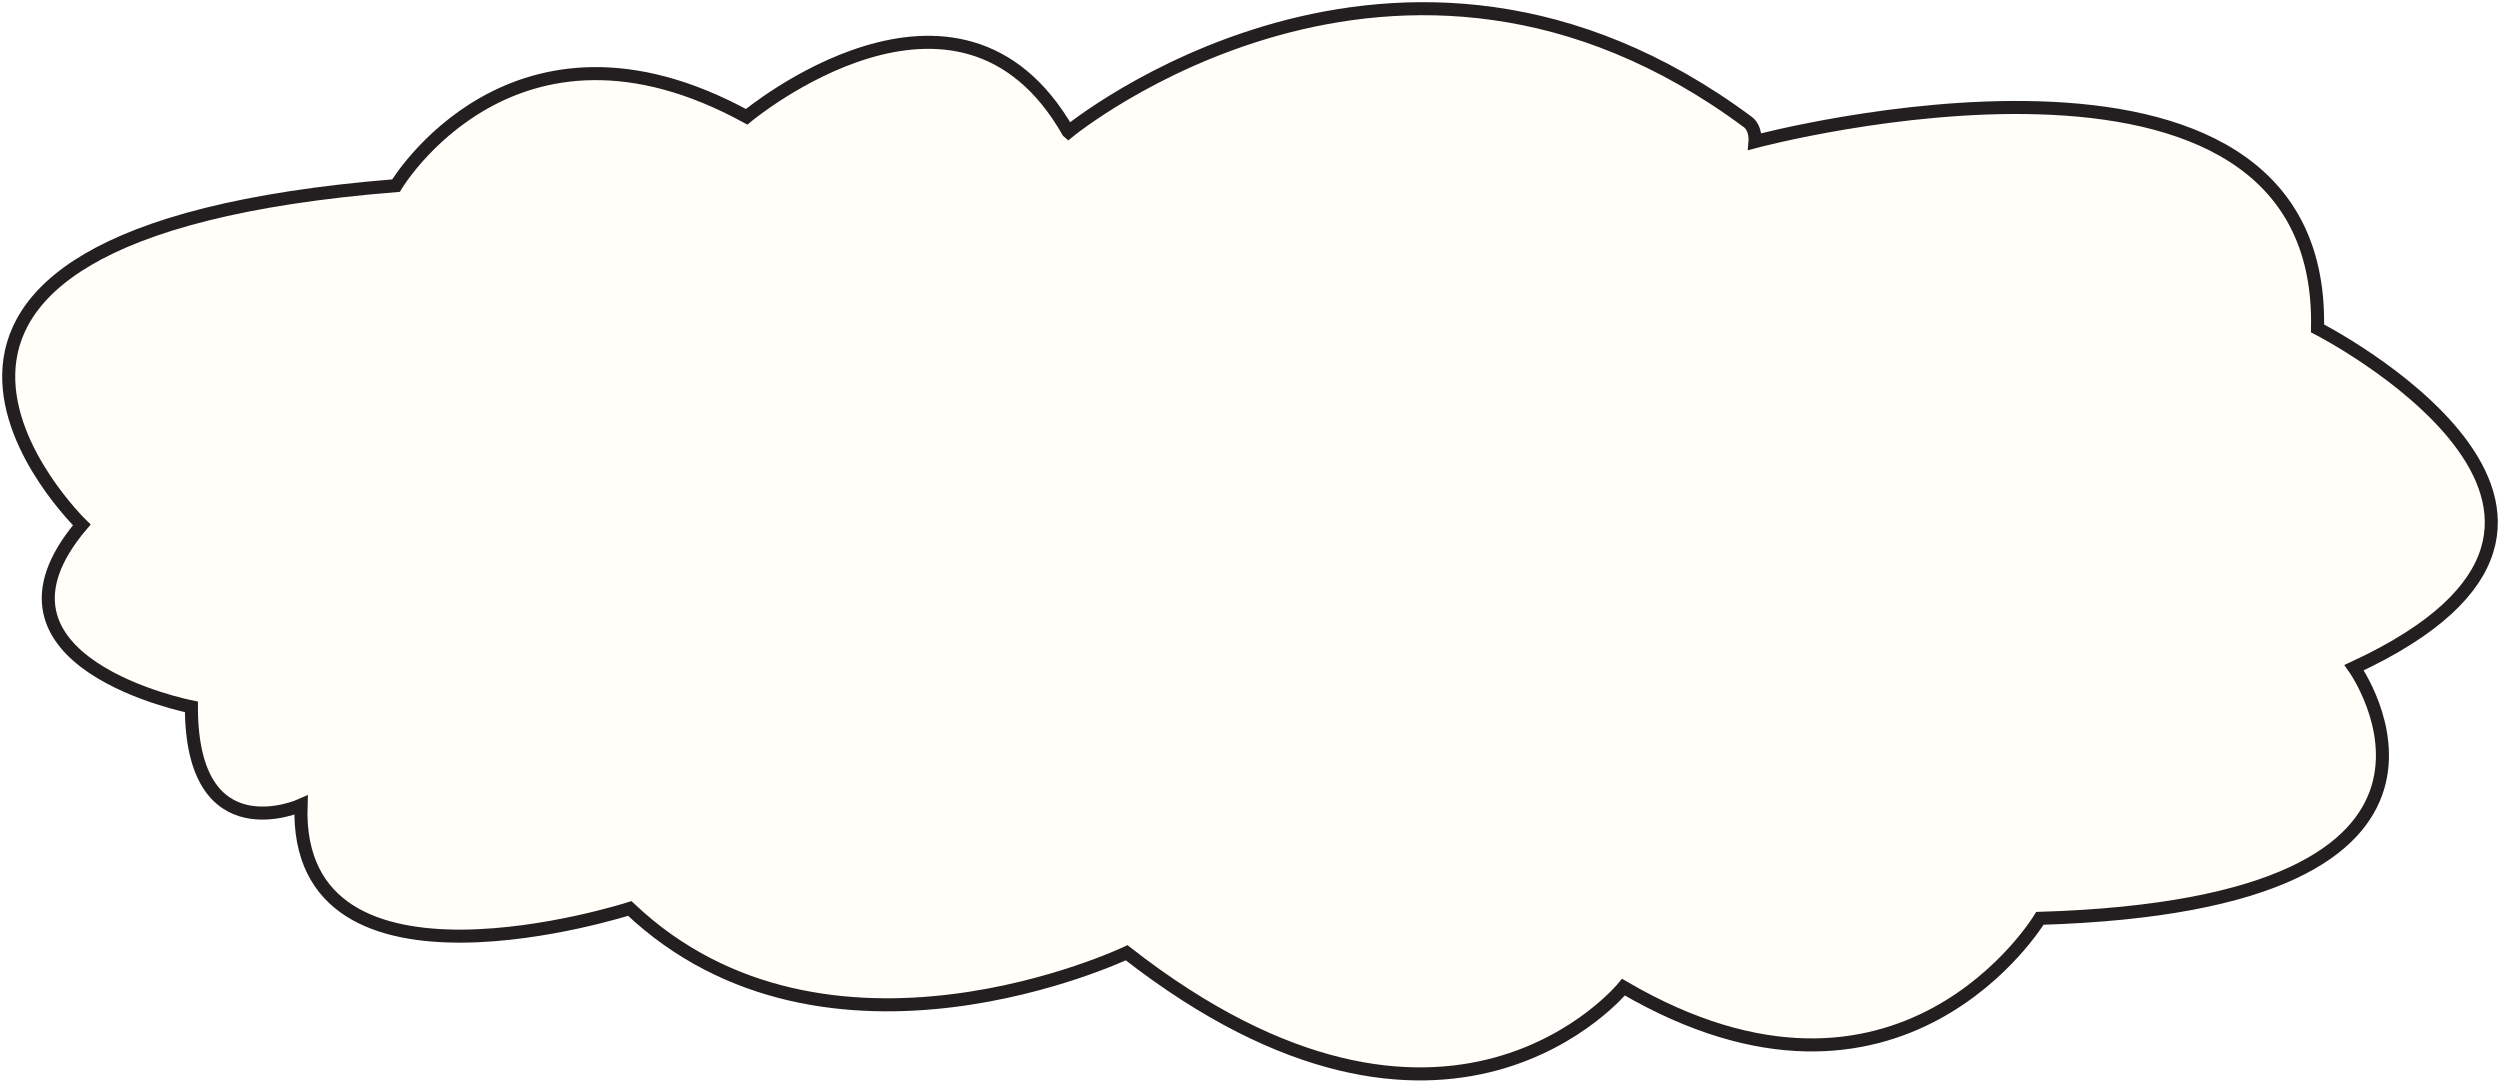
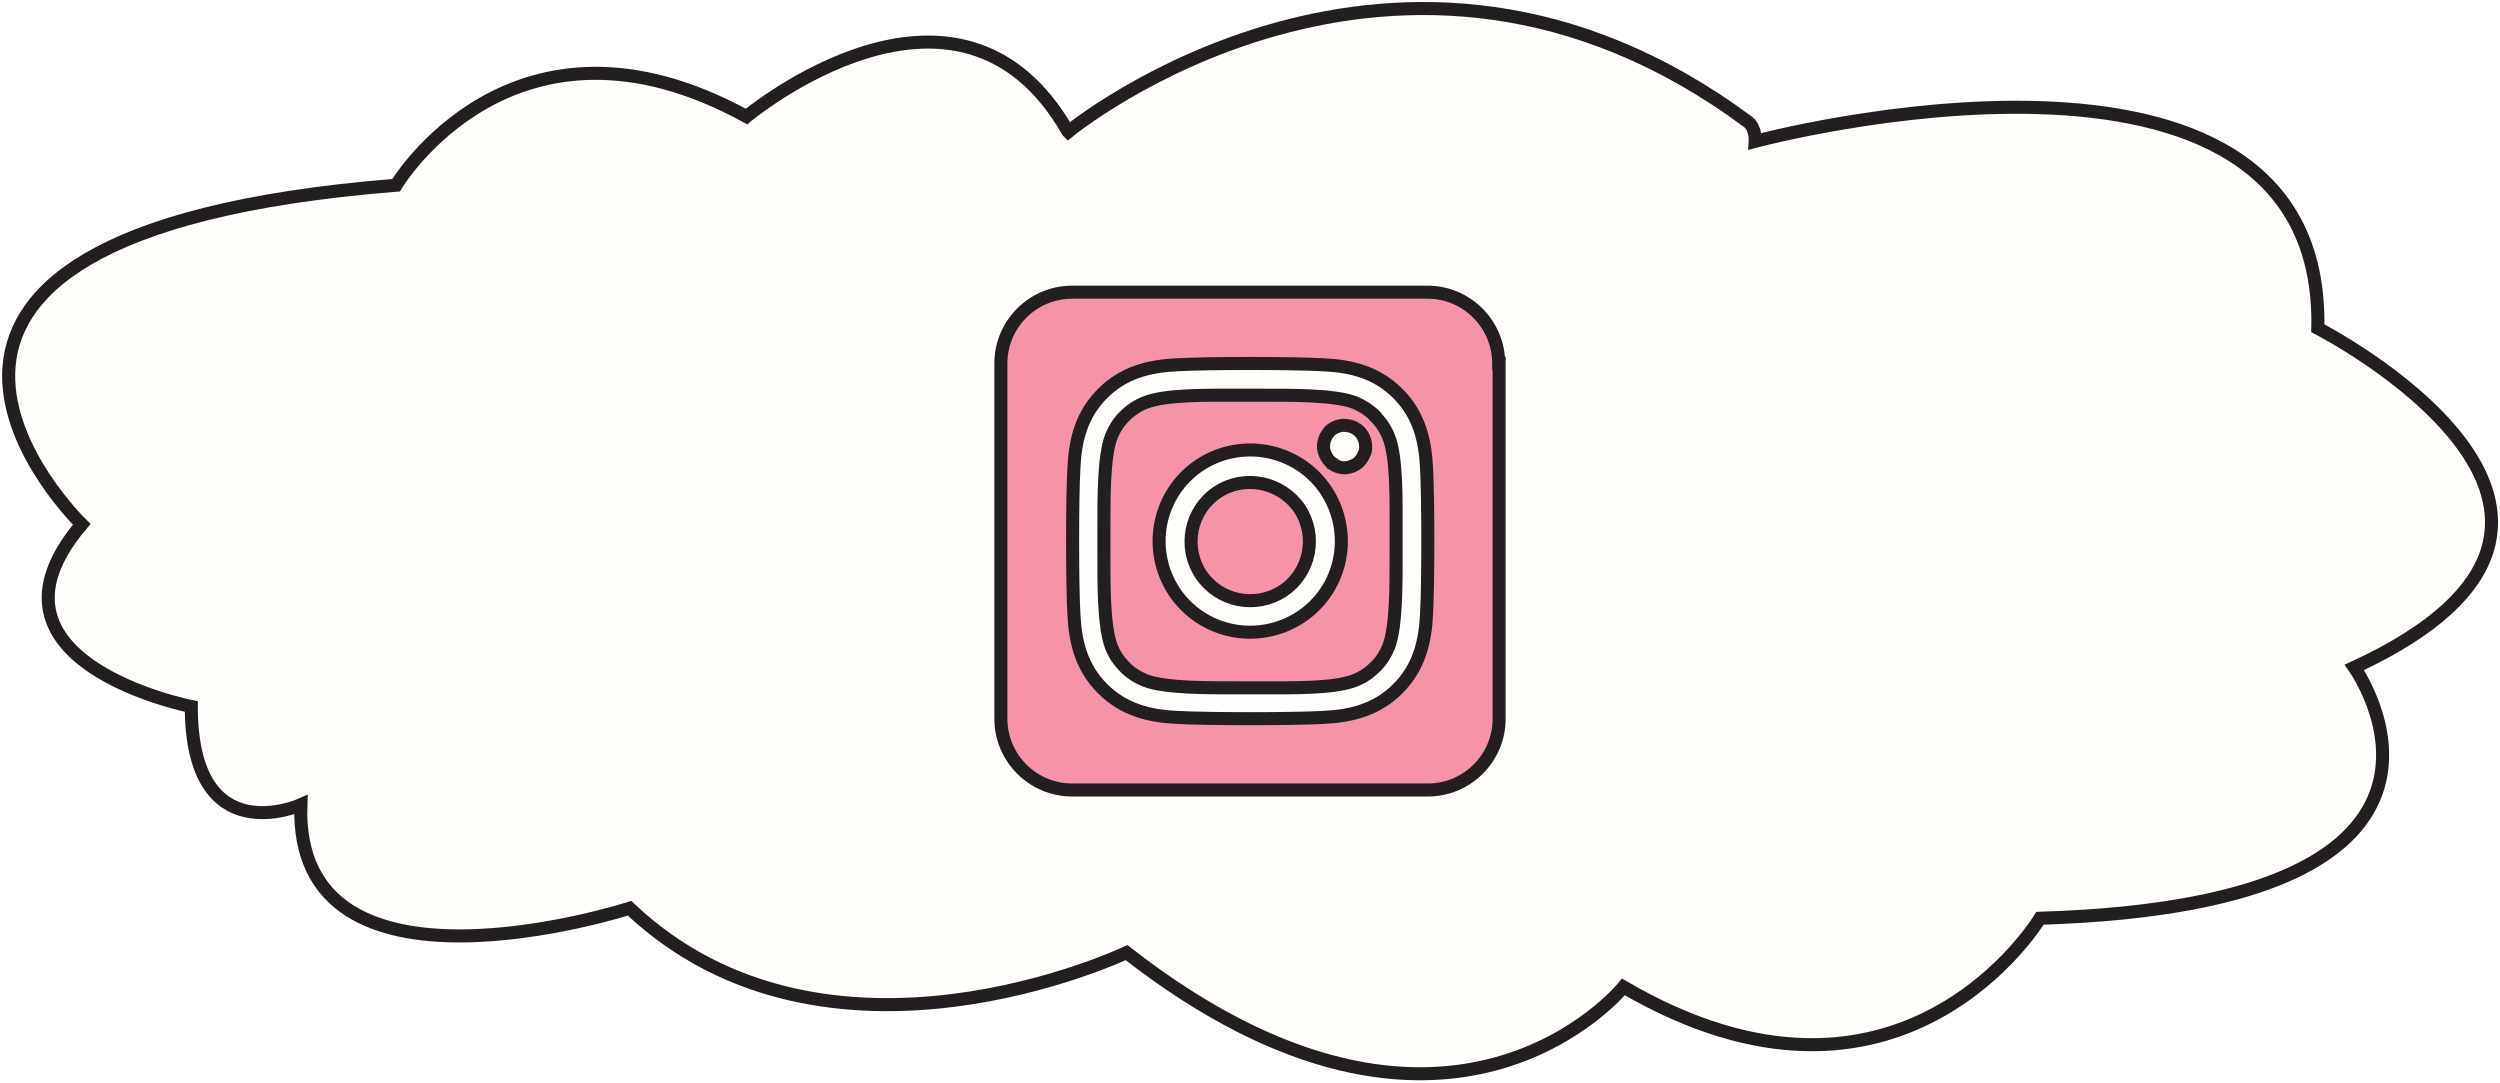
- <svg xmlns="http://www.w3.org/2000/svg" width="575" height="249" viewBox="0 0 575 249" fill="none">
-   <path d="M245.734 30.329C245.734 30.329 321.341 -31.869 401.99 28.058C403.938 29.501 403.659 32.569 403.659 32.569C403.659 32.569 534.736 -2.473 533.032 75.528C533.032 75.528 617.055 118.487 541.448 153.56C541.448 153.56 580.086 207.842 469.18 211.218C469.18 211.218 437.254 264.364 373.403 227.051C373.403 227.051 333.061 276.822 259.123 219.134C259.123 219.134 190.229 251.937 144.844 208.947C144.844 208.947 67.533 233.832 69.237 185.197C69.237 185.197 44.023 196.519 44.023 162.582C44.023 162.582 -8.074 152.394 18.81 120.727C18.81 120.727 -50.085 54.018 91.078 42.695C91.078 42.695 117.961 -2.535 171.727 26.862C171.727 26.862 220.451 -13.857 245.664 30.268L245.734 30.329Z" fill="#FFFEF9" stroke="#231F20" stroke-width="3" stroke-miterlimit="10" />
+ <svg xmlns="http://www.w3.org/2000/svg" version="1.1" viewBox="0 0 575 249">
+   <defs>
+     <style>
+       .cls-1 {
+         fill: none;
+       }
+ 
+       .cls-2 {
+         fill: #f594a9;
+       }
+ 
+       .cls-2, .cls-3 {
+         stroke: #231f20;
+         stroke-miterlimit: 10;
+         stroke-width: 3px;
+       }
+ 
+       .cls-4 {
+         clip-path: url(#clippath);
+       }
+ 
+       .cls-3 {
+         fill: #fffef9;
+       }
+     </style>
+     <clipPath id="clippath">
+       <rect class="cls-1" x="228.5" y="65.5" width="118" height="118" />
+     </clipPath>
+   </defs>
+   <g>
+     <g id="topCloud">
+       <g id="top-cloud">
+         <path class="cls-3" d="M245.7,30.3s75.6-62.2,156.3-2.3c1.9,1.4,1.7,4.5,1.7,4.5,0,0,131.1-35,129.4,43,0,0,84,43,8.4,78,0,0,38.6,54.3-72.3,57.7,0,0-31.9,53.1-95.8,15.8,0,0-40.3,49.8-114.3-7.9,0,0-68.9,32.8-114.3-10.2,0,0-77.3,24.9-75.6-23.8,0,0-25.2,11.3-25.2-22.6,0,0-52.1-10.2-25.2-41.9,0,0-68.9-66.7,72.3-78,0,0,26.9-45.2,80.6-15.8,0,0,48.7-40.7,73.9,3.4h0Z" />
+       </g>
+     </g>
+     <g id="instagramLogo">
+       <g id="instagram">
+         <g class="cls-4">
+           <path class="cls-2" d="M280,113.2c-6.3,4.2-7.9,12.7-3.8,18.9,4.2,6.3,12.7,7.9,18.9,3.8,6.3-4.2,7.9-12.7,3.8-18.9-4.2-6.2-12.7-7.9-18.9-3.8ZM316.3,95.7c-1.3-1.3-3-2.4-4.7-3.1-4.6-1.8-14.7-1.7-21.2-1.7h-5.8c-6.5,0-16.5-.2-21.2,1.7-1.8.7-3.3,1.7-4.7,3.1-1.4,1.3-2.4,3-3.1,4.7-1.8,4.6-1.7,14.7-1.7,21.3v5.7c0,6.5-.1,16.6,1.7,21.3.7,1.8,1.7,3.3,3.1,4.7,1.3,1.4,3,2.4,4.7,3.1,4.6,1.8,14.7,1.7,21.2,1.7h5.8c6.5,0,16.5.2,21.2-1.7,1.8-.7,3.3-1.7,4.7-3.1,1.4-1.3,2.4-3,3.1-4.7,1.8-4.6,1.7-14.7,1.7-21.2v-5.8c0-6.5.2-16.6-1.7-21.2-.7-1.8-1.7-3.3-3.1-4.7h0ZM299.2,107c9.6,6.4,12.2,19.5,5.8,29.1-6.4,9.6-19.5,12.2-29.1,5.8-9.6-6.4-12.2-19.4-5.8-29.1,6.4-9.6,19.4-12.2,29.1-5.8h0ZM306.6,106.7c-.8-.5-1.4-1.3-1.8-2.2s-.5-1.8-.3-2.8.7-1.8,1.3-2.5c.6-.7,1.6-1.1,2.5-1.3.9-.2,2,0,2.8.3.9.4,1.7,1,2.2,1.8s.8,1.7.8,2.7-.1,1.3-.4,1.8c-.2.6-.6,1.1-1,1.6s-1,.8-1.6,1.1c-.6.2-1.2.4-1.8.4-1,0-1.9-.3-2.7-.8h0ZM344.7,83.6c0-9-7.3-16.4-16.4-16.4h-81.7c-9,0-16.4,7.3-16.4,16.4v81.7c0,9,7.3,16.4,16.4,16.4h81.8c9,0,16.4-7.3,16.4-16.4v-81.7h-.1ZM321.5,158.4c-4.8,4.8-10.6,6.3-17.1,6.6-6.8.4-27,.4-33.7,0-6.5-.3-12.3-1.8-17.1-6.6s-6.3-10.6-6.6-17.1c-.4-6.8-.4-27,0-33.7.3-6.5,1.8-12.3,6.6-17.1,4.8-4.8,10.6-6.3,17.1-6.6,6.8-.4,27-.4,33.7,0,6.5.3,12.3,1.8,17.1,6.6,4.8,4.8,6.3,10.6,6.6,17.1.4,6.7.4,26.9,0,33.7-.3,6.5-1.8,12.3-6.6,17.1h0Z" />
+         </g>
+       </g>
+     </g>
+   </g>
</svg>
